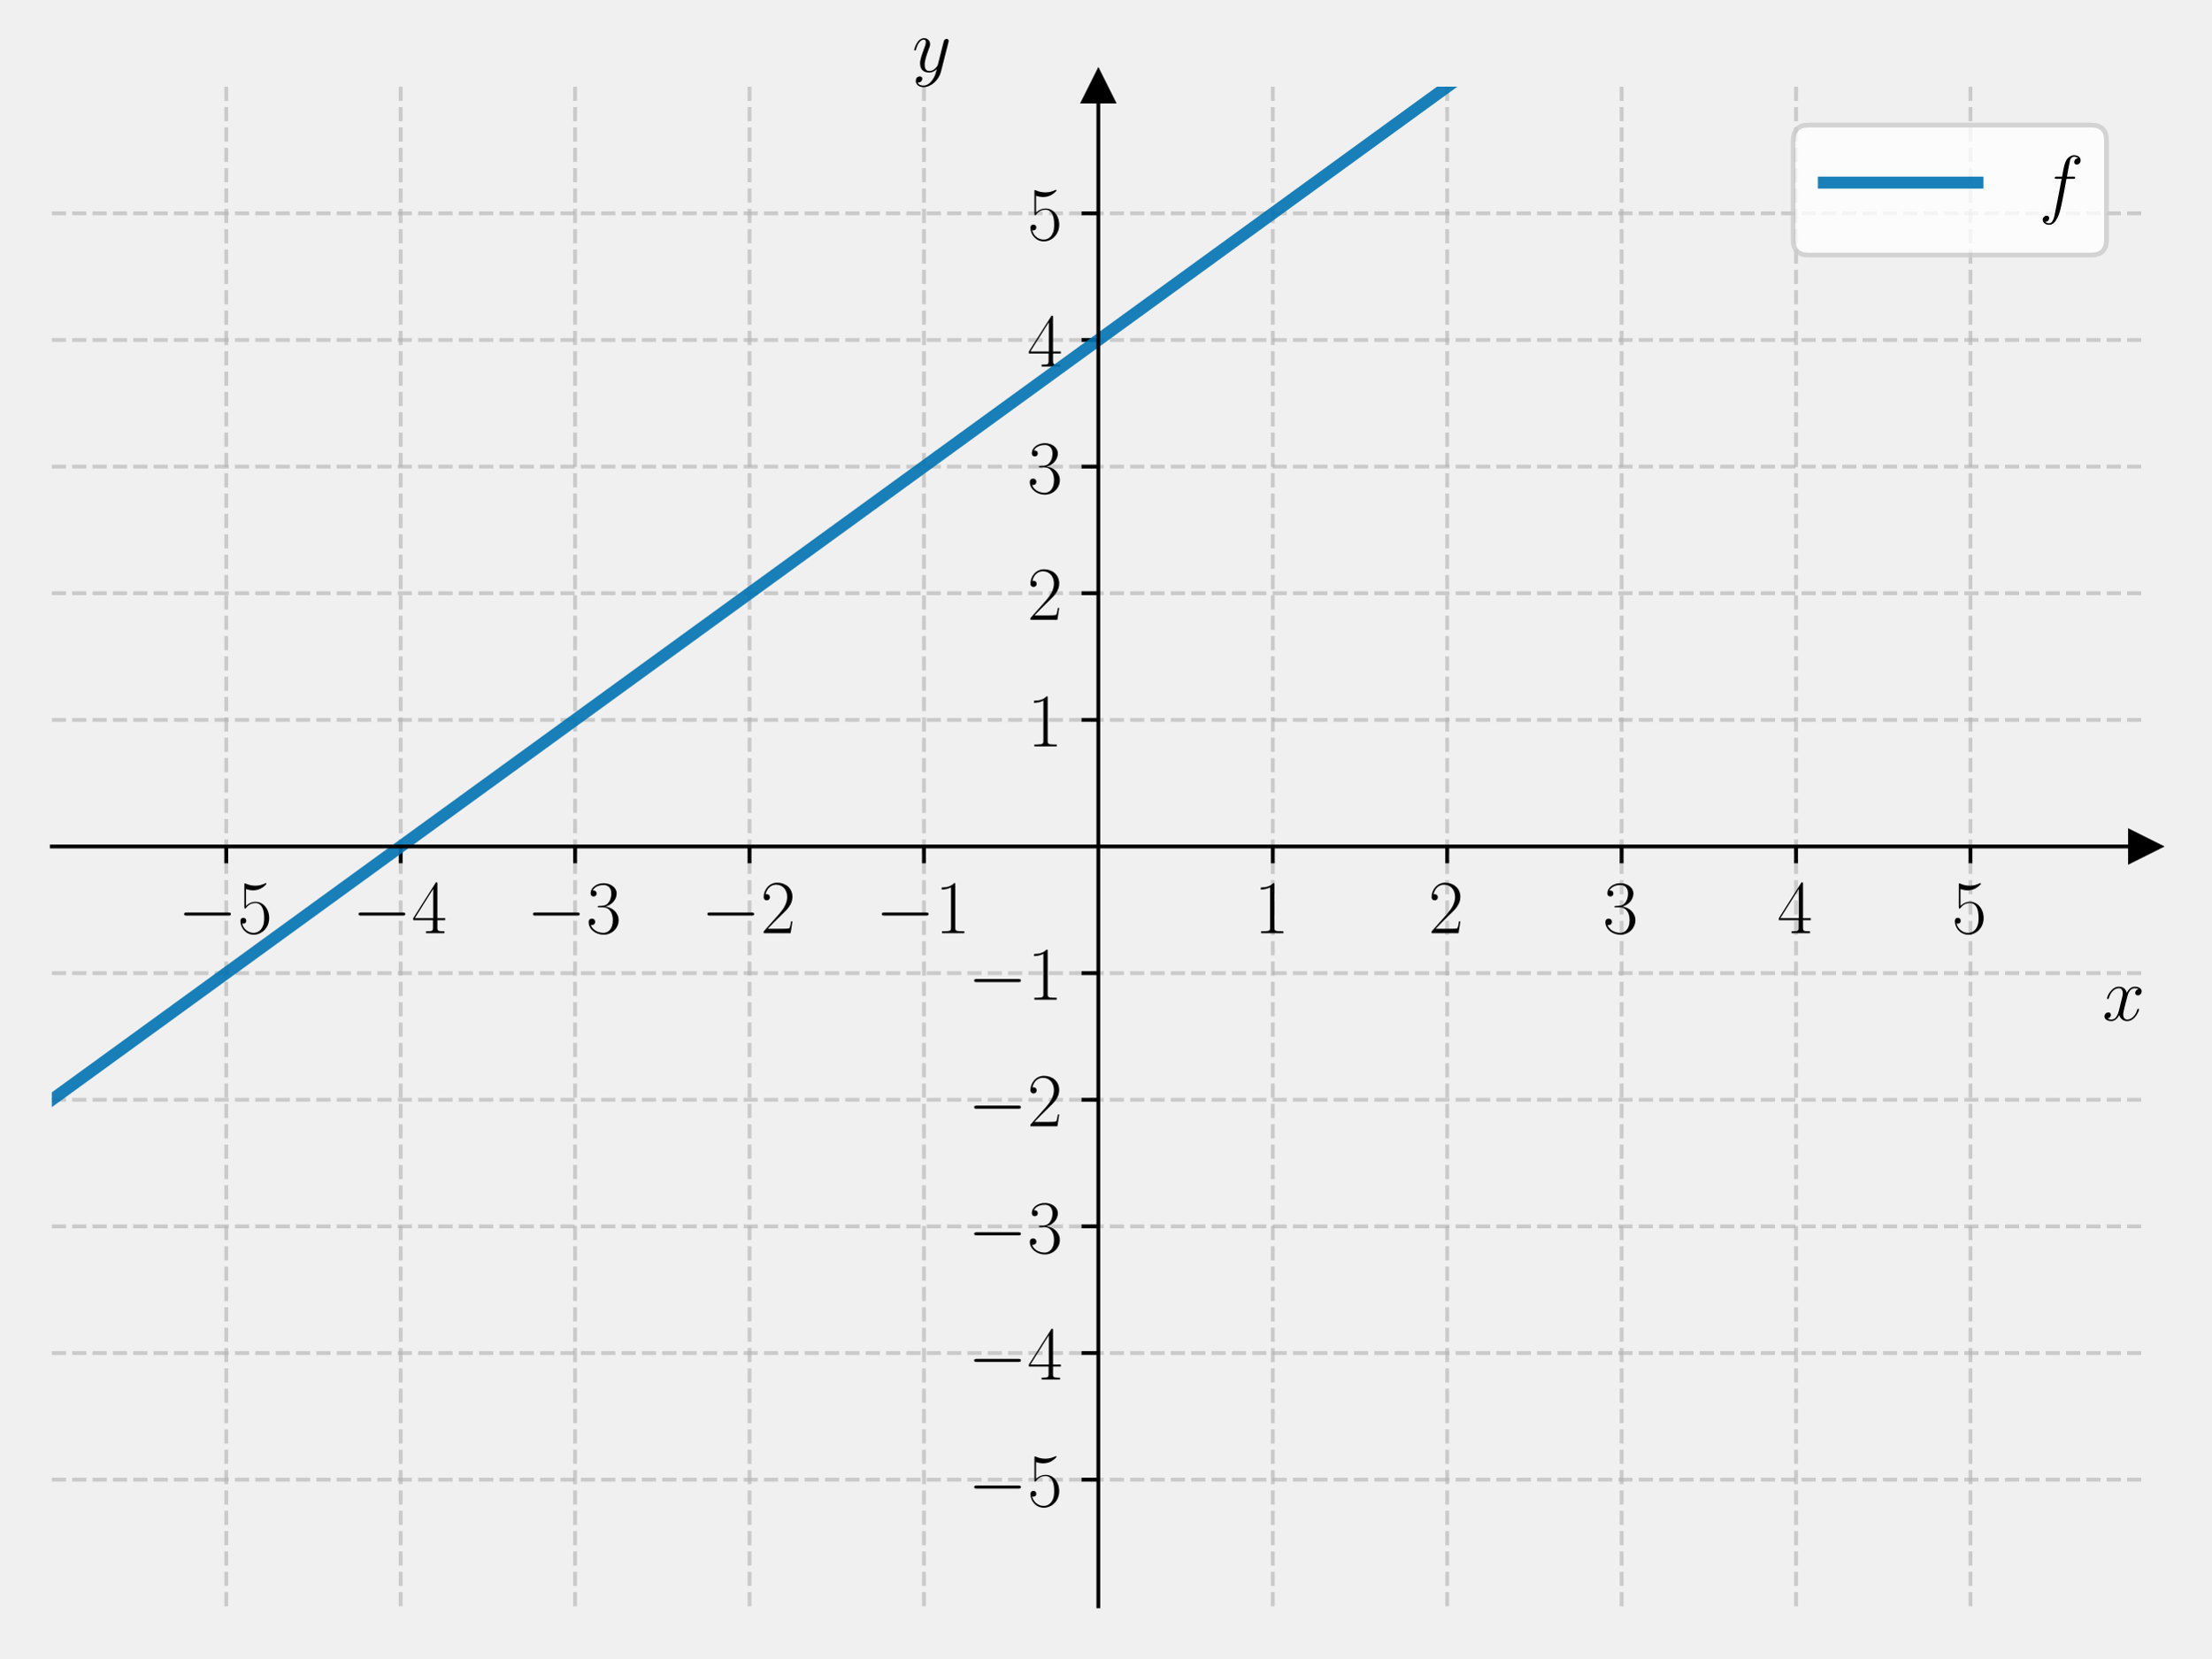
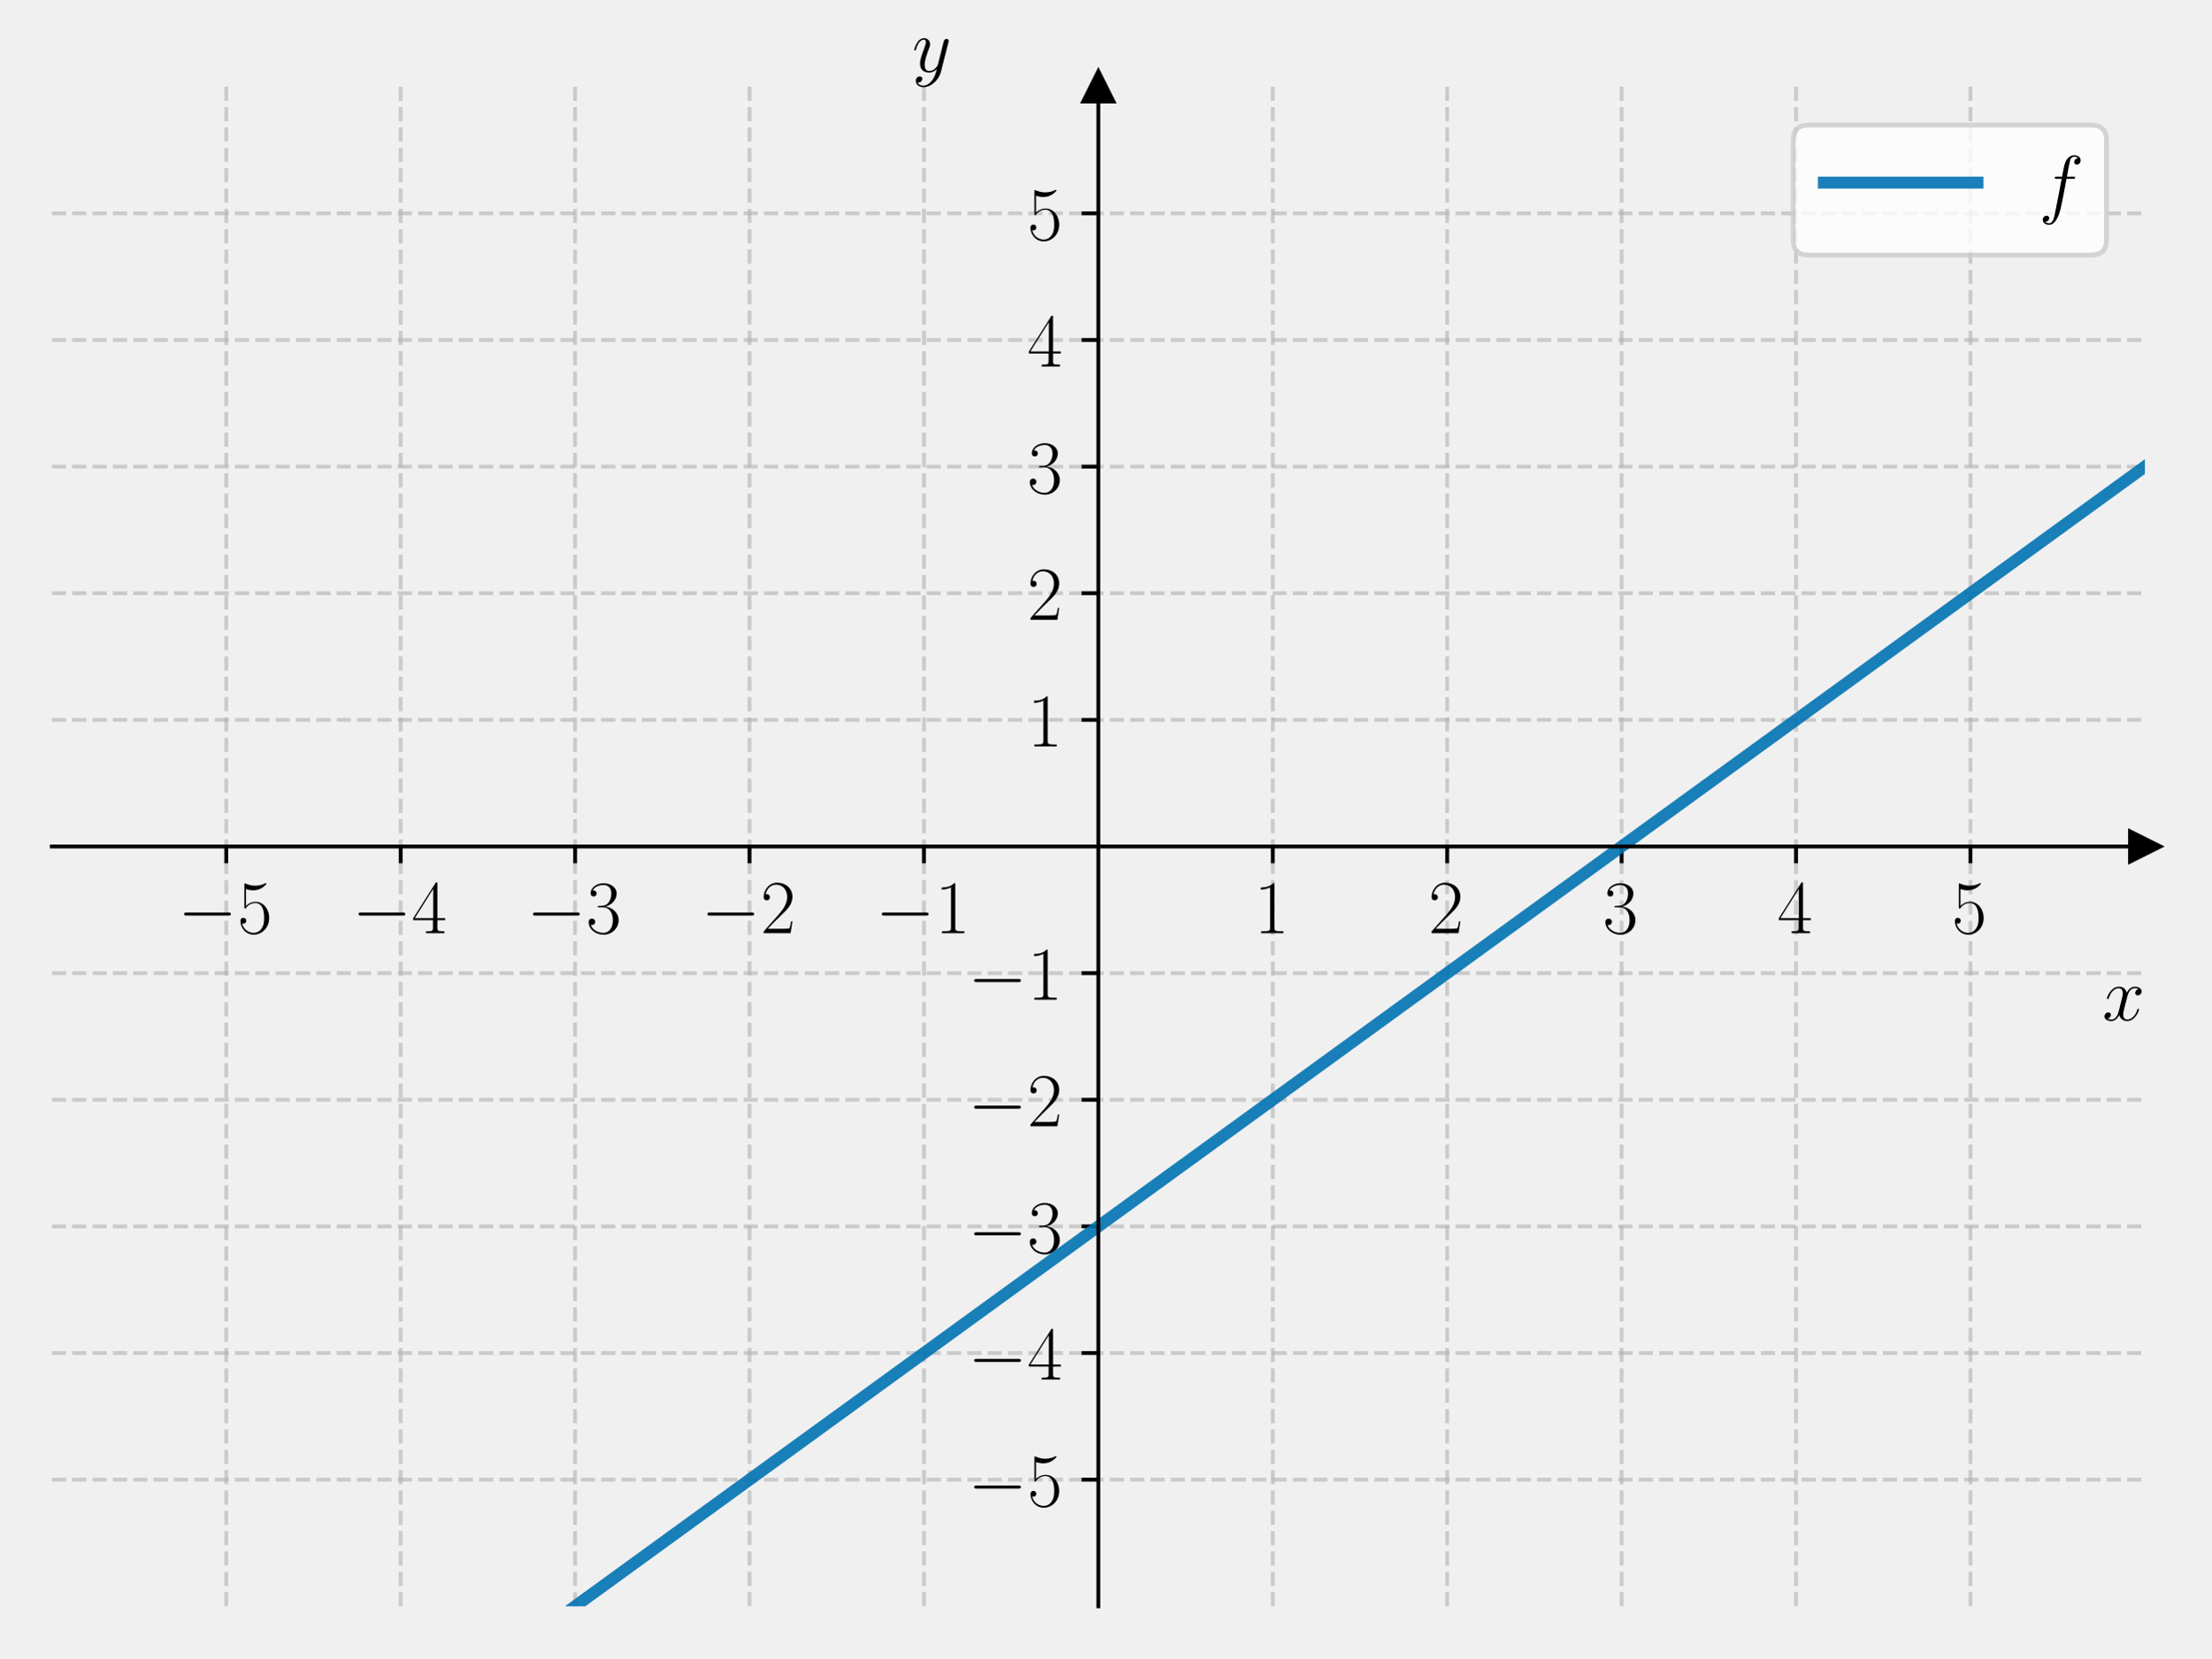
<svg xmlns="http://www.w3.org/2000/svg" xmlns:xlink="http://www.w3.org/1999/xlink" width="460.8pt" height="345.6pt" viewBox="0 0 460.8 345.6" version="1.1">
  <defs>
    <style type="text/css">*{stroke-linejoin: round; stroke-linecap: butt}</style>
  </defs>
  <g id="figure_1">
    <g id="patch_1">
      <path d="M 0 345.6  L 460.8 345.6  L 460.8 0  L 0 0  L 0 345.6  z " style="fill: none" />
    </g>
    <g id="axes_1">
      <g id="patch_2">
        <path d="M 10.8 334.8  L 447 334.8  L 447 18.065  L 10.8 18.065  L 10.8 334.8  z " style="fill: none" />
      </g>
      <g id="matplotlib.axis_1">
        <g id="xtick_1">
          <g id="line2d_1">
-             <path d="M 47.15 334.8  L 47.15 18.065  " clip-path="url(#pc0eac82033)" style="fill: none; stroke-dasharray: 2.96,1.28; stroke-dashoffset: 0; stroke: #b0b0b0; stroke-opacity: 0.6; stroke-width: 0.8" />
+             <path d="M 47.15 334.8  L 47.15 18.065  " clip-path="url(#p34ba4a3938)" style="fill: none; stroke-dasharray: 2.96,1.28; stroke-dashoffset: 0; stroke: #b0b0b0; stroke-opacity: 0.6; stroke-width: 0.8" />
          </g>
          <g id="line2d_2">
            <defs>
-               <path id="m9247183c25" d="M 0 0  L 0 3.5  " style="stroke: #000000; stroke-width: 0.8" />
+               <path id="m2a6866793d" d="M 0 0  L 0 3.5  " style="stroke: #000000; stroke-width: 0.8" />
            </defs>
            <g>
-               <use xlink:href="#m9247183c25" x="47.15" y="176.432" style="stroke: #000000; stroke-width: 0.8" />
+               <use xlink:href="#m2a6866793d" x="47.15" y="176.432" style="stroke: #000000; stroke-width: 0.8" />
            </g>
          </g>
          <g id="text_1">
            <g transform="translate(37.04901 194.5019) scale(0.16 -0.16)">
              <defs>
                <path id="CMSY10-0" d="M 4218 1472  C 4326 1472 4442 1472 4442 1600  C 4442 1728 4326 1728 4218 1728  L 755 1728  C 646 1728 531 1728 531 1600  C 531 1472 646 1472 755 1472  L 4218 1472  z " transform="scale(0.015625)" />
                <path id="CMR17-35" d="M 730 3692  C 794 3666 1056 3584 1325 3584  C 1920 3584 2246 3911 2432 4100  C 2432 4157 2432 4192 2394 4192  C 2387 4192 2374 4192 2323 4163  C 2099 4058 1837 3973 1517 3973  C 1325 3973 1037 3999 723 4139  C 653 4171 640 4171 634 4171  C 602 4171 595 4164 595 4037  L 595 2203  C 595 2089 595 2057 659 2057  C 691 2057 704 2070 736 2114  C 941 2401 1222 2522 1542 2522  C 1766 2522 2246 2382 2246 1289  C 2246 1085 2246 715 2054 421  C 1894 159 1645 25 1370 25  C 947 25 518 320 403 814  C 429 807 480 795 506 795  C 589 795 749 840 749 1038  C 749 1210 627 1280 506 1280  C 358 1280 262 1190 262 1011  C 262 454 704 -128 1382 -128  C 2042 -128 2669 440 2669 1264  C 2669 2030 2170 2624 1549 2624  C 1222 2624 947 2503 730 2274  L 730 3692  z " transform="scale(0.015625)" />
              </defs>
              <use xlink:href="#CMSY10-0" transform="scale(0.996264)" />
              <use xlink:href="#CMR17-35" transform="translate(77.48747 0) scale(0.996264)" />
            </g>
          </g>
        </g>
        <g id="xtick_2">
          <g id="line2d_3">
-             <path d="M 83.5 334.8  L 83.5 18.065  " clip-path="url(#pc0eac82033)" style="fill: none; stroke-dasharray: 2.96,1.28; stroke-dashoffset: 0; stroke: #b0b0b0; stroke-opacity: 0.6; stroke-width: 0.8" />
+             <path d="M 83.5 334.8  L 83.5 18.065  " clip-path="url(#p34ba4a3938)" style="fill: none; stroke-dasharray: 2.96,1.28; stroke-dashoffset: 0; stroke: #b0b0b0; stroke-opacity: 0.6; stroke-width: 0.8" />
          </g>
          <g id="line2d_4">
            <g>
-               <use xlink:href="#m9247183c25" x="83.5" y="176.432" style="stroke: #000000; stroke-width: 0.8" />
+               <use xlink:href="#m2a6866793d" x="83.5" y="176.432" style="stroke: #000000; stroke-width: 0.8" />
            </g>
          </g>
          <g id="text_2">
            <g transform="translate(73.39901 194.5019) scale(0.16 -0.16)">
              <defs>
                <path id="CMR17-34" d="M 2150 4122  C 2150 4256 2144 4256 2029 4256  L 128 1254  L 128 1088  L 1779 1088  L 1779 457  C 1779 224 1766 160 1318 160  L 1197 160  L 1197 0  C 1402 0 1747 0 1965 0  C 2182 0 2528 0 2733 0  L 2733 160  L 2611 160  C 2163 160 2150 224 2150 457  L 2150 1088  L 2803 1088  L 2803 1254  L 2150 1254  L 2150 4122  z M 1798 3703  L 1798 1254  L 256 1254  L 1798 3703  z " transform="scale(0.015625)" />
              </defs>
              <use xlink:href="#CMSY10-0" transform="scale(0.996264)" />
              <use xlink:href="#CMR17-34" transform="translate(77.48747 0) scale(0.996264)" />
            </g>
          </g>
        </g>
        <g id="xtick_3">
          <g id="line2d_5">
-             <path d="M 119.85 334.8  L 119.85 18.065  " clip-path="url(#pc0eac82033)" style="fill: none; stroke-dasharray: 2.96,1.28; stroke-dashoffset: 0; stroke: #b0b0b0; stroke-opacity: 0.6; stroke-width: 0.8" />
+             <path d="M 119.85 334.8  L 119.85 18.065  " clip-path="url(#p34ba4a3938)" style="fill: none; stroke-dasharray: 2.96,1.28; stroke-dashoffset: 0; stroke: #b0b0b0; stroke-opacity: 0.6; stroke-width: 0.8" />
          </g>
          <g id="line2d_6">
            <g>
-               <use xlink:href="#m9247183c25" x="119.85" y="176.432" style="stroke: #000000; stroke-width: 0.8" />
+               <use xlink:href="#m2a6866793d" x="119.85" y="176.432" style="stroke: #000000; stroke-width: 0.8" />
            </g>
          </g>
          <g id="text_3">
            <g transform="translate(109.749 194.5019) scale(0.16 -0.16)">
              <defs>
                <path id="CMR17-33" d="M 1414 2157  C 1984 2157 2234 1662 2234 1090  C 2234 320 1824 25 1453 25  C 1114 25 563 194 390 693  C 422 680 454 680 486 680  C 640 680 755 782 755 948  C 755 1133 614 1216 486 1216  C 378 1216 211 1165 211 926  C 211 335 787 -128 1466 -128  C 2176 -128 2720 430 2720 1085  C 2720 1707 2208 2157 1600 2227  C 2086 2328 2554 2756 2554 3329  C 2554 3820 2048 4179 1472 4179  C 890 4179 378 3829 378 3329  C 378 3110 544 3072 627 3072  C 762 3072 877 3155 877 3321  C 877 3486 762 3569 627 3569  C 602 3569 570 3569 544 3557  C 730 3959 1235 4032 1459 4032  C 1683 4032 2106 3925 2106 3320  C 2106 3143 2080 2828 1862 2550  C 1670 2304 1453 2304 1242 2284  C 1210 2284 1062 2269 1037 2269  C 992 2263 966 2257 966 2208  C 966 2163 973 2157 1101 2157  L 1414 2157  z " transform="scale(0.015625)" />
              </defs>
              <use xlink:href="#CMSY10-0" transform="scale(0.996264)" />
              <use xlink:href="#CMR17-33" transform="translate(77.48747 0) scale(0.996264)" />
            </g>
          </g>
        </g>
        <g id="xtick_4">
          <g id="line2d_7">
-             <path d="M 156.2 334.8  L 156.2 18.065  " clip-path="url(#pc0eac82033)" style="fill: none; stroke-dasharray: 2.96,1.28; stroke-dashoffset: 0; stroke: #b0b0b0; stroke-opacity: 0.6; stroke-width: 0.8" />
+             <path d="M 156.2 334.8  L 156.2 18.065  " clip-path="url(#p34ba4a3938)" style="fill: none; stroke-dasharray: 2.96,1.28; stroke-dashoffset: 0; stroke: #b0b0b0; stroke-opacity: 0.6; stroke-width: 0.8" />
          </g>
          <g id="line2d_8">
            <g>
-               <use xlink:href="#m9247183c25" x="156.2" y="176.432" style="stroke: #000000; stroke-width: 0.8" />
+               <use xlink:href="#m2a6866793d" x="156.2" y="176.432" style="stroke: #000000; stroke-width: 0.8" />
            </g>
          </g>
          <g id="text_4">
            <g transform="translate(146.099 194.5019) scale(0.16 -0.16)">
              <defs>
                <path id="CMR17-32" d="M 2669 989  L 2554 989  C 2490 536 2438 459 2413 420  C 2381 369 1920 369 1830 369  L 602 369  C 832 619 1280 1072 1824 1597  C 2214 1967 2669 2402 2669 3035  C 2669 3790 2067 4224 1395 4224  C 691 4224 262 3604 262 3030  C 262 2780 448 2748 525 2748  C 589 2748 781 2787 781 3010  C 781 3207 614 3264 525 3264  C 486 3264 448 3258 422 3245  C 544 3790 915 4058 1306 4058  C 1862 4058 2227 3617 2227 3035  C 2227 2479 1901 2000 1536 1584  L 262 146  L 262 0  L 2515 0  L 2669 989  z " transform="scale(0.015625)" />
              </defs>
              <use xlink:href="#CMSY10-0" transform="scale(0.996264)" />
              <use xlink:href="#CMR17-32" transform="translate(77.48747 0) scale(0.996264)" />
            </g>
          </g>
        </g>
        <g id="xtick_5">
          <g id="line2d_9">
-             <path d="M 192.55 334.8  L 192.55 18.065  " clip-path="url(#pc0eac82033)" style="fill: none; stroke-dasharray: 2.96,1.28; stroke-dashoffset: 0; stroke: #b0b0b0; stroke-opacity: 0.6; stroke-width: 0.8" />
+             <path d="M 192.55 334.8  L 192.55 18.065  " clip-path="url(#p34ba4a3938)" style="fill: none; stroke-dasharray: 2.96,1.28; stroke-dashoffset: 0; stroke: #b0b0b0; stroke-opacity: 0.6; stroke-width: 0.8" />
          </g>
          <g id="line2d_10">
            <g>
-               <use xlink:href="#m9247183c25" x="192.55" y="176.432" style="stroke: #000000; stroke-width: 0.8" />
+               <use xlink:href="#m2a6866793d" x="192.55" y="176.432" style="stroke: #000000; stroke-width: 0.8" />
            </g>
          </g>
          <g id="text_5">
            <g transform="translate(182.449 194.5019) scale(0.16 -0.16)">
              <defs>
                <path id="CMR17-31" d="M 1702 4058  C 1702 4192 1696 4192 1606 4192  C 1357 3916 979 3827 621 3827  C 602 3827 570 3827 563 3808  C 557 3795 557 3782 557 3648  C 755 3648 1088 3686 1344 3839  L 1344 461  C 1344 236 1331 160 781 160  L 589 160  L 589 0  C 896 0 1216 0 1523 0  C 1830 0 2150 0 2458 0  L 2458 160  L 2266 160  C 1715 160 1702 230 1702 458  L 1702 4058  z " transform="scale(0.015625)" />
              </defs>
              <use xlink:href="#CMSY10-0" transform="scale(0.996264)" />
              <use xlink:href="#CMR17-31" transform="translate(77.48747 0) scale(0.996264)" />
            </g>
          </g>
        </g>
        <g id="xtick_6">
          <g id="line2d_11">
-             <path d="M 265.25 334.8  L 265.25 18.065  " clip-path="url(#pc0eac82033)" style="fill: none; stroke-dasharray: 2.96,1.28; stroke-dashoffset: 0; stroke: #b0b0b0; stroke-opacity: 0.6; stroke-width: 0.8" />
+             <path d="M 265.25 334.8  L 265.25 18.065  " clip-path="url(#p34ba4a3938)" style="fill: none; stroke-dasharray: 2.96,1.28; stroke-dashoffset: 0; stroke: #b0b0b0; stroke-opacity: 0.6; stroke-width: 0.8" />
          </g>
          <g id="line2d_12">
            <g>
-               <use xlink:href="#m9247183c25" x="265.25" y="176.432" style="stroke: #000000; stroke-width: 0.8" />
+               <use xlink:href="#m2a6866793d" x="265.25" y="176.432" style="stroke: #000000; stroke-width: 0.8" />
            </g>
          </g>
          <g id="text_6">
            <g transform="translate(261.348 194.5019) scale(0.16 -0.16)">
              <use xlink:href="#CMR17-31" transform="scale(0.996264)" />
            </g>
          </g>
        </g>
        <g id="xtick_7">
          <g id="line2d_13">
-             <path d="M 301.6 334.8  L 301.6 18.065  " clip-path="url(#pc0eac82033)" style="fill: none; stroke-dasharray: 2.96,1.28; stroke-dashoffset: 0; stroke: #b0b0b0; stroke-opacity: 0.6; stroke-width: 0.8" />
+             <path d="M 301.6 334.8  L 301.6 18.065  " clip-path="url(#p34ba4a3938)" style="fill: none; stroke-dasharray: 2.96,1.28; stroke-dashoffset: 0; stroke: #b0b0b0; stroke-opacity: 0.6; stroke-width: 0.8" />
          </g>
          <g id="line2d_14">
            <g>
-               <use xlink:href="#m9247183c25" x="301.6" y="176.432" style="stroke: #000000; stroke-width: 0.8" />
+               <use xlink:href="#m2a6866793d" x="301.6" y="176.432" style="stroke: #000000; stroke-width: 0.8" />
            </g>
          </g>
          <g id="text_7">
            <g transform="translate(297.698 194.5019) scale(0.16 -0.16)">
              <use xlink:href="#CMR17-32" transform="scale(0.996264)" />
            </g>
          </g>
        </g>
        <g id="xtick_8">
          <g id="line2d_15">
-             <path d="M 337.95 334.8  L 337.95 18.065  " clip-path="url(#pc0eac82033)" style="fill: none; stroke-dasharray: 2.96,1.28; stroke-dashoffset: 0; stroke: #b0b0b0; stroke-opacity: 0.6; stroke-width: 0.8" />
+             <path d="M 337.95 334.8  L 337.95 18.065  " clip-path="url(#p34ba4a3938)" style="fill: none; stroke-dasharray: 2.96,1.28; stroke-dashoffset: 0; stroke: #b0b0b0; stroke-opacity: 0.6; stroke-width: 0.8" />
          </g>
          <g id="line2d_16">
            <g>
-               <use xlink:href="#m9247183c25" x="337.95" y="176.432" style="stroke: #000000; stroke-width: 0.8" />
+               <use xlink:href="#m2a6866793d" x="337.95" y="176.432" style="stroke: #000000; stroke-width: 0.8" />
            </g>
          </g>
          <g id="text_8">
            <g transform="translate(334.048 194.5019) scale(0.16 -0.16)">
              <use xlink:href="#CMR17-33" transform="scale(0.996264)" />
            </g>
          </g>
        </g>
        <g id="xtick_9">
          <g id="line2d_17">
-             <path d="M 374.3 334.8  L 374.3 18.065  " clip-path="url(#pc0eac82033)" style="fill: none; stroke-dasharray: 2.96,1.28; stroke-dashoffset: 0; stroke: #b0b0b0; stroke-opacity: 0.6; stroke-width: 0.8" />
+             <path d="M 374.3 334.8  L 374.3 18.065  " clip-path="url(#p34ba4a3938)" style="fill: none; stroke-dasharray: 2.96,1.28; stroke-dashoffset: 0; stroke: #b0b0b0; stroke-opacity: 0.6; stroke-width: 0.8" />
          </g>
          <g id="line2d_18">
            <g>
-               <use xlink:href="#m9247183c25" x="374.3" y="176.432" style="stroke: #000000; stroke-width: 0.8" />
+               <use xlink:href="#m2a6866793d" x="374.3" y="176.432" style="stroke: #000000; stroke-width: 0.8" />
            </g>
          </g>
          <g id="text_9">
            <g transform="translate(370.398 194.5019) scale(0.16 -0.16)">
              <use xlink:href="#CMR17-34" transform="scale(0.996264)" />
            </g>
          </g>
        </g>
        <g id="xtick_10">
          <g id="line2d_19">
-             <path d="M 410.65 334.8  L 410.65 18.065  " clip-path="url(#pc0eac82033)" style="fill: none; stroke-dasharray: 2.96,1.28; stroke-dashoffset: 0; stroke: #b0b0b0; stroke-opacity: 0.6; stroke-width: 0.8" />
+             <path d="M 410.65 334.8  L 410.65 18.065  " clip-path="url(#p34ba4a3938)" style="fill: none; stroke-dasharray: 2.96,1.28; stroke-dashoffset: 0; stroke: #b0b0b0; stroke-opacity: 0.6; stroke-width: 0.8" />
          </g>
          <g id="line2d_20">
            <g>
-               <use xlink:href="#m9247183c25" x="410.65" y="176.432" style="stroke: #000000; stroke-width: 0.8" />
+               <use xlink:href="#m2a6866793d" x="410.65" y="176.432" style="stroke: #000000; stroke-width: 0.8" />
            </g>
          </g>
          <g id="text_10">
            <g transform="translate(406.748 194.5019) scale(0.16 -0.16)">
              <use xlink:href="#CMR17-35" transform="scale(0.996264)" />
            </g>
          </g>
        </g>
        <g id="text_11">
          <g transform="translate(438.1306 212.6709) scale(0.16 -0.16)">
            <defs>
              <path id="CMMI12-78" d="M 3034 2606  C 2829 2567 2752 2414 2752 2293  C 2752 2139 2874 2088 2963 2088  C 3155 2088 3290 2254 3290 2427  C 3290 2695 2982 2816 2714 2816  C 2323 2816 2106 2433 2048 2312  C 1901 2816 1504 2816 1389 2816  C 736 2816 390 1980 390 1839  C 390 1814 416 1782 461 1782  C 512 1782 525 1820 538 1846  C 755 2555 1184 2689 1370 2689  C 1658 2689 1715 2420 1715 2267  C 1715 2127 1677 1980 1600 1673  L 1382 798  C 1286 415 1101 64 762 64  C 730 64 570 64 435 147  C 666 192 717 383 717 460  C 717 588 621 664 499 664  C 346 664 179 530 179 326  C 179 57 480 -64 755 -64  C 1062 -64 1280 179 1414 441  C 1517 64 1837 -64 2074 -64  C 2726 -64 3072 773 3072 913  C 3072 945 3046 971 3008 971  C 2950 971 2944 939 2925 888  C 2752 326 2381 64 2093 64  C 1869 64 1747 230 1747 492  C 1747 632 1773 734 1875 1156  L 2099 2024  C 2195 2408 2413 2689 2707 2689  C 2720 2689 2899 2689 3034 2606  z " transform="scale(0.015625)" />
            </defs>
            <use xlink:href="#CMMI12-78" transform="scale(0.996264)" />
          </g>
        </g>
      </g>
      <g id="matplotlib.axis_2">
        <g id="ytick_1">
          <g id="line2d_21">
-             <path d="M 10.8 308.405  L 447 308.405  " clip-path="url(#pc0eac82033)" style="fill: none; stroke-dasharray: 2.96,1.28; stroke-dashoffset: 0; stroke: #b0b0b0; stroke-opacity: 0.6; stroke-width: 0.8" />
+             <path d="M 10.8 308.405  L 447 308.405  " clip-path="url(#p34ba4a3938)" style="fill: none; stroke-dasharray: 2.96,1.28; stroke-dashoffset: 0; stroke: #b0b0b0; stroke-opacity: 0.6; stroke-width: 0.8" />
          </g>
          <g id="line2d_22">
            <defs>
-               <path id="maa66597e59" d="M 0 0  L -3.5 0  " style="stroke: #000000; stroke-width: 0.8" />
+               <path id="m3835e6eeae" d="M 0 0  L -3.5 0  " style="stroke: #000000; stroke-width: 0.8" />
            </defs>
            <g>
-               <use xlink:href="#maa66597e59" x="228.9" y="308.405" style="stroke: #000000; stroke-width: 0.8" />
+               <use xlink:href="#m3835e6eeae" x="228.9" y="308.405" style="stroke: #000000; stroke-width: 0.8" />
            </g>
          </g>
          <g id="text_12">
            <g transform="translate(201.698 313.9402) scale(0.16 -0.16)">
              <use xlink:href="#CMSY10-0" transform="scale(0.996264)" />
              <use xlink:href="#CMR17-35" transform="translate(77.48747 0) scale(0.996264)" />
            </g>
          </g>
        </g>
        <g id="ytick_2">
          <g id="line2d_23">
-             <path d="M 10.8 282.011  L 447 282.011  " clip-path="url(#pc0eac82033)" style="fill: none; stroke-dasharray: 2.96,1.28; stroke-dashoffset: 0; stroke: #b0b0b0; stroke-opacity: 0.6; stroke-width: 0.8" />
+             <path d="M 10.8 282.011  L 447 282.011  " clip-path="url(#p34ba4a3938)" style="fill: none; stroke-dasharray: 2.96,1.28; stroke-dashoffset: 0; stroke: #b0b0b0; stroke-opacity: 0.6; stroke-width: 0.8" />
          </g>
          <g id="line2d_24">
            <g>
-               <use xlink:href="#maa66597e59" x="228.9" y="282.011" style="stroke: #000000; stroke-width: 0.8" />
+               <use xlink:href="#m3835e6eeae" x="228.9" y="282.011" style="stroke: #000000; stroke-width: 0.8" />
            </g>
          </g>
          <g id="text_13">
            <g transform="translate(201.698 287.5455) scale(0.16 -0.16)">
              <use xlink:href="#CMSY10-0" transform="scale(0.996264)" />
              <use xlink:href="#CMR17-34" transform="translate(77.48747 0) scale(0.996264)" />
            </g>
          </g>
        </g>
        <g id="ytick_3">
          <g id="line2d_25">
-             <path d="M 10.8 255.616  L 447 255.616  " clip-path="url(#pc0eac82033)" style="fill: none; stroke-dasharray: 2.96,1.28; stroke-dashoffset: 0; stroke: #b0b0b0; stroke-opacity: 0.6; stroke-width: 0.8" />
+             <path d="M 10.8 255.616  L 447 255.616  " clip-path="url(#p34ba4a3938)" style="fill: none; stroke-dasharray: 2.96,1.28; stroke-dashoffset: 0; stroke: #b0b0b0; stroke-opacity: 0.6; stroke-width: 0.8" />
          </g>
          <g id="line2d_26">
            <g>
-               <use xlink:href="#maa66597e59" x="228.9" y="255.616" style="stroke: #000000; stroke-width: 0.8" />
+               <use xlink:href="#m3835e6eeae" x="228.9" y="255.616" style="stroke: #000000; stroke-width: 0.8" />
            </g>
          </g>
          <g id="text_14">
            <g transform="translate(201.698 261.1509) scale(0.16 -0.16)">
              <use xlink:href="#CMSY10-0" transform="scale(0.996264)" />
              <use xlink:href="#CMR17-33" transform="translate(77.48747 0) scale(0.996264)" />
            </g>
          </g>
        </g>
        <g id="ytick_4">
          <g id="line2d_27">
-             <path d="M 10.8 229.222  L 447 229.222  " clip-path="url(#pc0eac82033)" style="fill: none; stroke-dasharray: 2.96,1.28; stroke-dashoffset: 0; stroke: #b0b0b0; stroke-opacity: 0.6; stroke-width: 0.8" />
+             <path d="M 10.8 229.222  L 447 229.222  " clip-path="url(#p34ba4a3938)" style="fill: none; stroke-dasharray: 2.96,1.28; stroke-dashoffset: 0; stroke: #b0b0b0; stroke-opacity: 0.6; stroke-width: 0.8" />
          </g>
          <g id="line2d_28">
            <g>
-               <use xlink:href="#maa66597e59" x="228.9" y="229.222" style="stroke: #000000; stroke-width: 0.8" />
+               <use xlink:href="#m3835e6eeae" x="228.9" y="229.222" style="stroke: #000000; stroke-width: 0.8" />
            </g>
          </g>
          <g id="text_15">
            <g transform="translate(201.698 234.7563) scale(0.16 -0.16)">
              <use xlink:href="#CMSY10-0" transform="scale(0.996264)" />
              <use xlink:href="#CMR17-32" transform="translate(77.48747 0) scale(0.996264)" />
            </g>
          </g>
        </g>
        <g id="ytick_5">
          <g id="line2d_29">
-             <path d="M 10.8 202.827  L 447 202.827  " clip-path="url(#pc0eac82033)" style="fill: none; stroke-dasharray: 2.96,1.28; stroke-dashoffset: 0; stroke: #b0b0b0; stroke-opacity: 0.6; stroke-width: 0.8" />
+             <path d="M 10.8 202.827  L 447 202.827  " clip-path="url(#p34ba4a3938)" style="fill: none; stroke-dasharray: 2.96,1.28; stroke-dashoffset: 0; stroke: #b0b0b0; stroke-opacity: 0.6; stroke-width: 0.8" />
          </g>
          <g id="line2d_30">
            <g>
-               <use xlink:href="#maa66597e59" x="228.9" y="202.827" style="stroke: #000000; stroke-width: 0.8" />
+               <use xlink:href="#m3835e6eeae" x="228.9" y="202.827" style="stroke: #000000; stroke-width: 0.8" />
            </g>
          </g>
          <g id="text_16">
            <g transform="translate(201.698 208.3617) scale(0.16 -0.16)">
              <use xlink:href="#CMSY10-0" transform="scale(0.996264)" />
              <use xlink:href="#CMR17-31" transform="translate(77.48747 0) scale(0.996264)" />
            </g>
          </g>
        </g>
        <g id="ytick_6">
          <g id="line2d_31">
-             <path d="M 10.8 150.038  L 447 150.038  " clip-path="url(#pc0eac82033)" style="fill: none; stroke-dasharray: 2.96,1.28; stroke-dashoffset: 0; stroke: #b0b0b0; stroke-opacity: 0.6; stroke-width: 0.8" />
+             <path d="M 10.8 150.038  L 447 150.038  " clip-path="url(#p34ba4a3938)" style="fill: none; stroke-dasharray: 2.96,1.28; stroke-dashoffset: 0; stroke: #b0b0b0; stroke-opacity: 0.6; stroke-width: 0.8" />
          </g>
          <g id="line2d_32">
            <g>
-               <use xlink:href="#maa66597e59" x="228.9" y="150.038" style="stroke: #000000; stroke-width: 0.8" />
+               <use xlink:href="#m3835e6eeae" x="228.9" y="150.038" style="stroke: #000000; stroke-width: 0.8" />
            </g>
          </g>
          <g id="text_17">
            <g transform="translate(214.096 155.5724) scale(0.16 -0.16)">
              <use xlink:href="#CMR17-31" transform="scale(0.996264)" />
            </g>
          </g>
        </g>
        <g id="ytick_7">
          <g id="line2d_33">
-             <path d="M 10.8 123.643  L 447 123.643  " clip-path="url(#pc0eac82033)" style="fill: none; stroke-dasharray: 2.96,1.28; stroke-dashoffset: 0; stroke: #b0b0b0; stroke-opacity: 0.6; stroke-width: 0.8" />
+             <path d="M 10.8 123.643  L 447 123.643  " clip-path="url(#p34ba4a3938)" style="fill: none; stroke-dasharray: 2.96,1.28; stroke-dashoffset: 0; stroke: #b0b0b0; stroke-opacity: 0.6; stroke-width: 0.8" />
          </g>
          <g id="line2d_34">
            <g>
-               <use xlink:href="#maa66597e59" x="228.9" y="123.643" style="stroke: #000000; stroke-width: 0.8" />
+               <use xlink:href="#m3835e6eeae" x="228.9" y="123.643" style="stroke: #000000; stroke-width: 0.8" />
            </g>
          </g>
          <g id="text_18">
            <g transform="translate(214.096 129.1778) scale(0.16 -0.16)">
              <use xlink:href="#CMR17-32" transform="scale(0.996264)" />
            </g>
          </g>
        </g>
        <g id="ytick_8">
          <g id="line2d_35">
-             <path d="M 10.8 97.248  L 447 97.248  " clip-path="url(#pc0eac82033)" style="fill: none; stroke-dasharray: 2.96,1.28; stroke-dashoffset: 0; stroke: #b0b0b0; stroke-opacity: 0.6; stroke-width: 0.8" />
+             <path d="M 10.8 97.248  L 447 97.248  " clip-path="url(#p34ba4a3938)" style="fill: none; stroke-dasharray: 2.96,1.28; stroke-dashoffset: 0; stroke: #b0b0b0; stroke-opacity: 0.6; stroke-width: 0.8" />
          </g>
          <g id="line2d_36">
            <g>
-               <use xlink:href="#maa66597e59" x="228.9" y="97.248" style="stroke: #000000; stroke-width: 0.8" />
+               <use xlink:href="#m3835e6eeae" x="228.9" y="97.248" style="stroke: #000000; stroke-width: 0.8" />
            </g>
          </g>
          <g id="text_19">
            <g transform="translate(214.096 102.7832) scale(0.16 -0.16)">
              <use xlink:href="#CMR17-33" transform="scale(0.996264)" />
            </g>
          </g>
        </g>
        <g id="ytick_9">
          <g id="line2d_37">
-             <path d="M 10.8 70.854  L 447 70.854  " clip-path="url(#pc0eac82033)" style="fill: none; stroke-dasharray: 2.96,1.28; stroke-dashoffset: 0; stroke: #b0b0b0; stroke-opacity: 0.6; stroke-width: 0.8" />
+             <path d="M 10.8 70.854  L 447 70.854  " clip-path="url(#p34ba4a3938)" style="fill: none; stroke-dasharray: 2.96,1.28; stroke-dashoffset: 0; stroke: #b0b0b0; stroke-opacity: 0.6; stroke-width: 0.8" />
          </g>
          <g id="line2d_38">
            <g>
-               <use xlink:href="#maa66597e59" x="228.9" y="70.854" style="stroke: #000000; stroke-width: 0.8" />
+               <use xlink:href="#m3835e6eeae" x="228.9" y="70.854" style="stroke: #000000; stroke-width: 0.8" />
            </g>
          </g>
          <g id="text_20">
            <g transform="translate(214.096 76.38857) scale(0.16 -0.16)">
              <use xlink:href="#CMR17-34" transform="scale(0.996264)" />
            </g>
          </g>
        </g>
        <g id="ytick_10">
          <g id="line2d_39">
-             <path d="M 10.8 44.459  L 447 44.459  " clip-path="url(#pc0eac82033)" style="fill: none; stroke-dasharray: 2.96,1.28; stroke-dashoffset: 0; stroke: #b0b0b0; stroke-opacity: 0.6; stroke-width: 0.8" />
+             <path d="M 10.8 44.459  L 447 44.459  " clip-path="url(#p34ba4a3938)" style="fill: none; stroke-dasharray: 2.96,1.28; stroke-dashoffset: 0; stroke: #b0b0b0; stroke-opacity: 0.6; stroke-width: 0.8" />
          </g>
          <g id="line2d_40">
            <g>
-               <use xlink:href="#maa66597e59" x="228.9" y="44.459" style="stroke: #000000; stroke-width: 0.8" />
+               <use xlink:href="#m3835e6eeae" x="228.9" y="44.459" style="stroke: #000000; stroke-width: 0.8" />
            </g>
          </g>
          <g id="text_21">
            <g transform="translate(214.096 49.99395) scale(0.16 -0.16)">
              <use xlink:href="#CMR17-35" transform="scale(0.996264)" />
            </g>
          </g>
        </g>
        <g id="text_22">
          <g transform="translate(190.0877 14.96506) scale(0.16 -0.16)">
            <defs>
              <path id="CMMI12-79" d="M 1683 -700  C 1510 -939 1261 -1152 947 -1152  C 870 -1152 563 -1152 467 -889  C 486 -895 518 -895 531 -895  C 723 -895 851 -729 851 -582  C 851 -435 730 -384 634 -384  C 531 -384 307 -458 307 -759  C 307 -1071 582 -1286 947 -1286  C 1587 -1286 2234 -700 2413 6  L 3040 2485  C 3046 2517 3059 2556 3059 2594  C 3059 2689 2982 2753 2886 2753  C 2829 2753 2694 2727 2643 2535  L 2170 658  C 2138 543 2138 530 2086 460  C 1958 281 1747 64 1440 64  C 1082 64 1050 415 1050 588  C 1050 952 1222 1443 1395 1903  C 1466 2088 1504 2178 1504 2305  C 1504 2574 1312 2816 998 2816  C 410 2816 173 1890 173 1839  C 173 1814 198 1782 243 1782  C 301 1782 307 1807 333 1897  C 486 2433 730 2689 979 2689  C 1037 2689 1146 2689 1146 2478  C 1146 2312 1075 2127 979 1884  C 666 1047 666 837 666 683  C 666 77 1101 -64 1421 -64  C 1606 -64 1837 -6 2061 230  L 2067 224  C 1971 -147 1907 -392 1683 -700  z " transform="scale(0.015625)" />
            </defs>
            <use xlink:href="#CMMI12-79" transform="scale(0.996264)" />
          </g>
        </g>
      </g>
      <g id="line2d_41">
        <defs>
-           <path id="m77d912be86" d="M 3 0  L -3 -3  L -3 3  z " style="stroke: #000000; stroke-linejoin: miter" />
+           <path id="m72e887ecfe" d="M 3 0  L -3 -3  L -3 3  z " style="stroke: #000000; stroke-linejoin: miter" />
        </defs>
        <g>
-           <use xlink:href="#m77d912be86" x="447" y="176.432" style="stroke: #000000; stroke-linejoin: miter" />
+           <use xlink:href="#m72e887ecfe" x="447" y="176.432" style="stroke: #000000; stroke-linejoin: miter" />
        </g>
      </g>
      <g id="line2d_42">
        <defs>
-           <path id="mce1626af2e" d="M 0 -3  L -3 3  L 3 3  z " style="stroke: #000000; stroke-linejoin: miter" />
+           <path id="mee46326b59" d="M 0 -3  L -3 3  L 3 3  z " style="stroke: #000000; stroke-linejoin: miter" />
        </defs>
        <g>
-           <use xlink:href="#mce1626af2e" x="228.9" y="18.065" style="stroke: #000000; stroke-linejoin: miter" />
+           <use xlink:href="#mee46326b59" x="228.9" y="18.065" style="stroke: #000000; stroke-linejoin: miter" />
        </g>
      </g>
      <g id="line2d_43">
-         <path d="M 10.8 229.222  L 327.855 -1  L 327.855 -1  " clip-path="url(#pc0eac82033)" style="fill: none; stroke: #0072b2; stroke-opacity: 0.9; stroke-width: 2.5; stroke-linecap: square" />
+         <path d="M 103.599 346.6  L 447 97.248  L 447 97.248  " clip-path="url(#p34ba4a3938)" style="fill: none; stroke: #0072b2; stroke-opacity: 0.9; stroke-width: 2.5; stroke-linecap: square" />
      </g>
      <g id="patch_3">
        <path d="M 228.9 334.8  L 228.9 18.065  " style="fill: none; stroke: #000000; stroke-width: 0.8; stroke-linejoin: miter; stroke-linecap: square" />
      </g>
      <g id="patch_4">
        <path d="M 447 334.8  L 447 18.065  " style="fill: none" />
      </g>
      <g id="patch_5">
        <path d="M 10.8 176.432  L 447 176.432  " style="fill: none; stroke: #000000; stroke-width: 0.8; stroke-linejoin: miter; stroke-linecap: square" />
      </g>
      <g id="patch_6">
        <path d="M 10.8 18.065  L 447 18.065  " style="fill: none" />
      </g>
      <g id="legend_1">
        <g id="patch_7">
          <path d="M 376.907 53.164  L 435.8 53.164  Q 439 53.164 439 49.964  L 439 29.265  Q 439 26.065 435.8 26.065  L 376.907 26.065  Q 373.707 26.065 373.707 29.265  L 373.707 49.964  Q 373.707 53.164 376.907 53.164  z " style="fill: #ffffff; opacity: 0.8; stroke: #cccccc; stroke-linejoin: miter" />
        </g>
        <g id="line2d_44">
          <path d="M 380.107 38.065  L 396.107 38.065  L 412.107 38.065  " style="fill: none; stroke: #0072b2; stroke-opacity: 0.9; stroke-width: 2.5; stroke-linecap: square" />
        </g>
        <g id="text_23">
          <g transform="translate(424.9067 43.66453) scale(0.16 -0.16)">
            <defs>
              <path id="CMMI12-66" d="M 2854 2566  C 2982 2566 3034 2566 3034 2688  C 3034 2752 2982 2752 2867 2752  L 2349 2752  C 2470 3429 2560 3897 2611 4107  C 2650 4265 2784 4416 2950 4416  C 3085 4416 3219 4358 3283 4298  C 3034 4272 2957 4082 2957 3969  C 2957 3837 3053 3759 3174 3759  C 3302 3759 3494 3870 3494 4119  C 3494 4393 3226 4544 2944 4544  C 2669 4544 2400 4334 2272 4078  C 2157 3848 2093 3611 1946 2752  L 1517 2752  C 1395 2752 1331 2752 1331 2637  C 1331 2566 1370 2566 1498 2566  L 1907 2566  C 1792 1976 1530 542 1382 -137  C 1274 -689 1178 -1152 858 -1152  C 838 -1152 653 -1152 538 -1031  C 864 -1005 864 -726 864 -720  C 864 -593 768 -517 646 -517  C 518 -517 326 -625 326 -867  C 326 -1140 608 -1280 858 -1280  C 1510 -1280 1779 -118 1850 199  C 1965 688 2278 2376 2310 2566  L 2854 2566  z " transform="scale(0.015625)" />
            </defs>
            <use xlink:href="#CMMI12-66" transform="scale(0.996264)" />
          </g>
        </g>
      </g>
    </g>
  </g>
  <defs>
-     <clipPath id="pc0eac82033">
+     <clipPath id="p34ba4a3938">
      <rect x="10.8" y="18.065" width="436.2" height="316.735" />
    </clipPath>
  </defs>
</svg>
